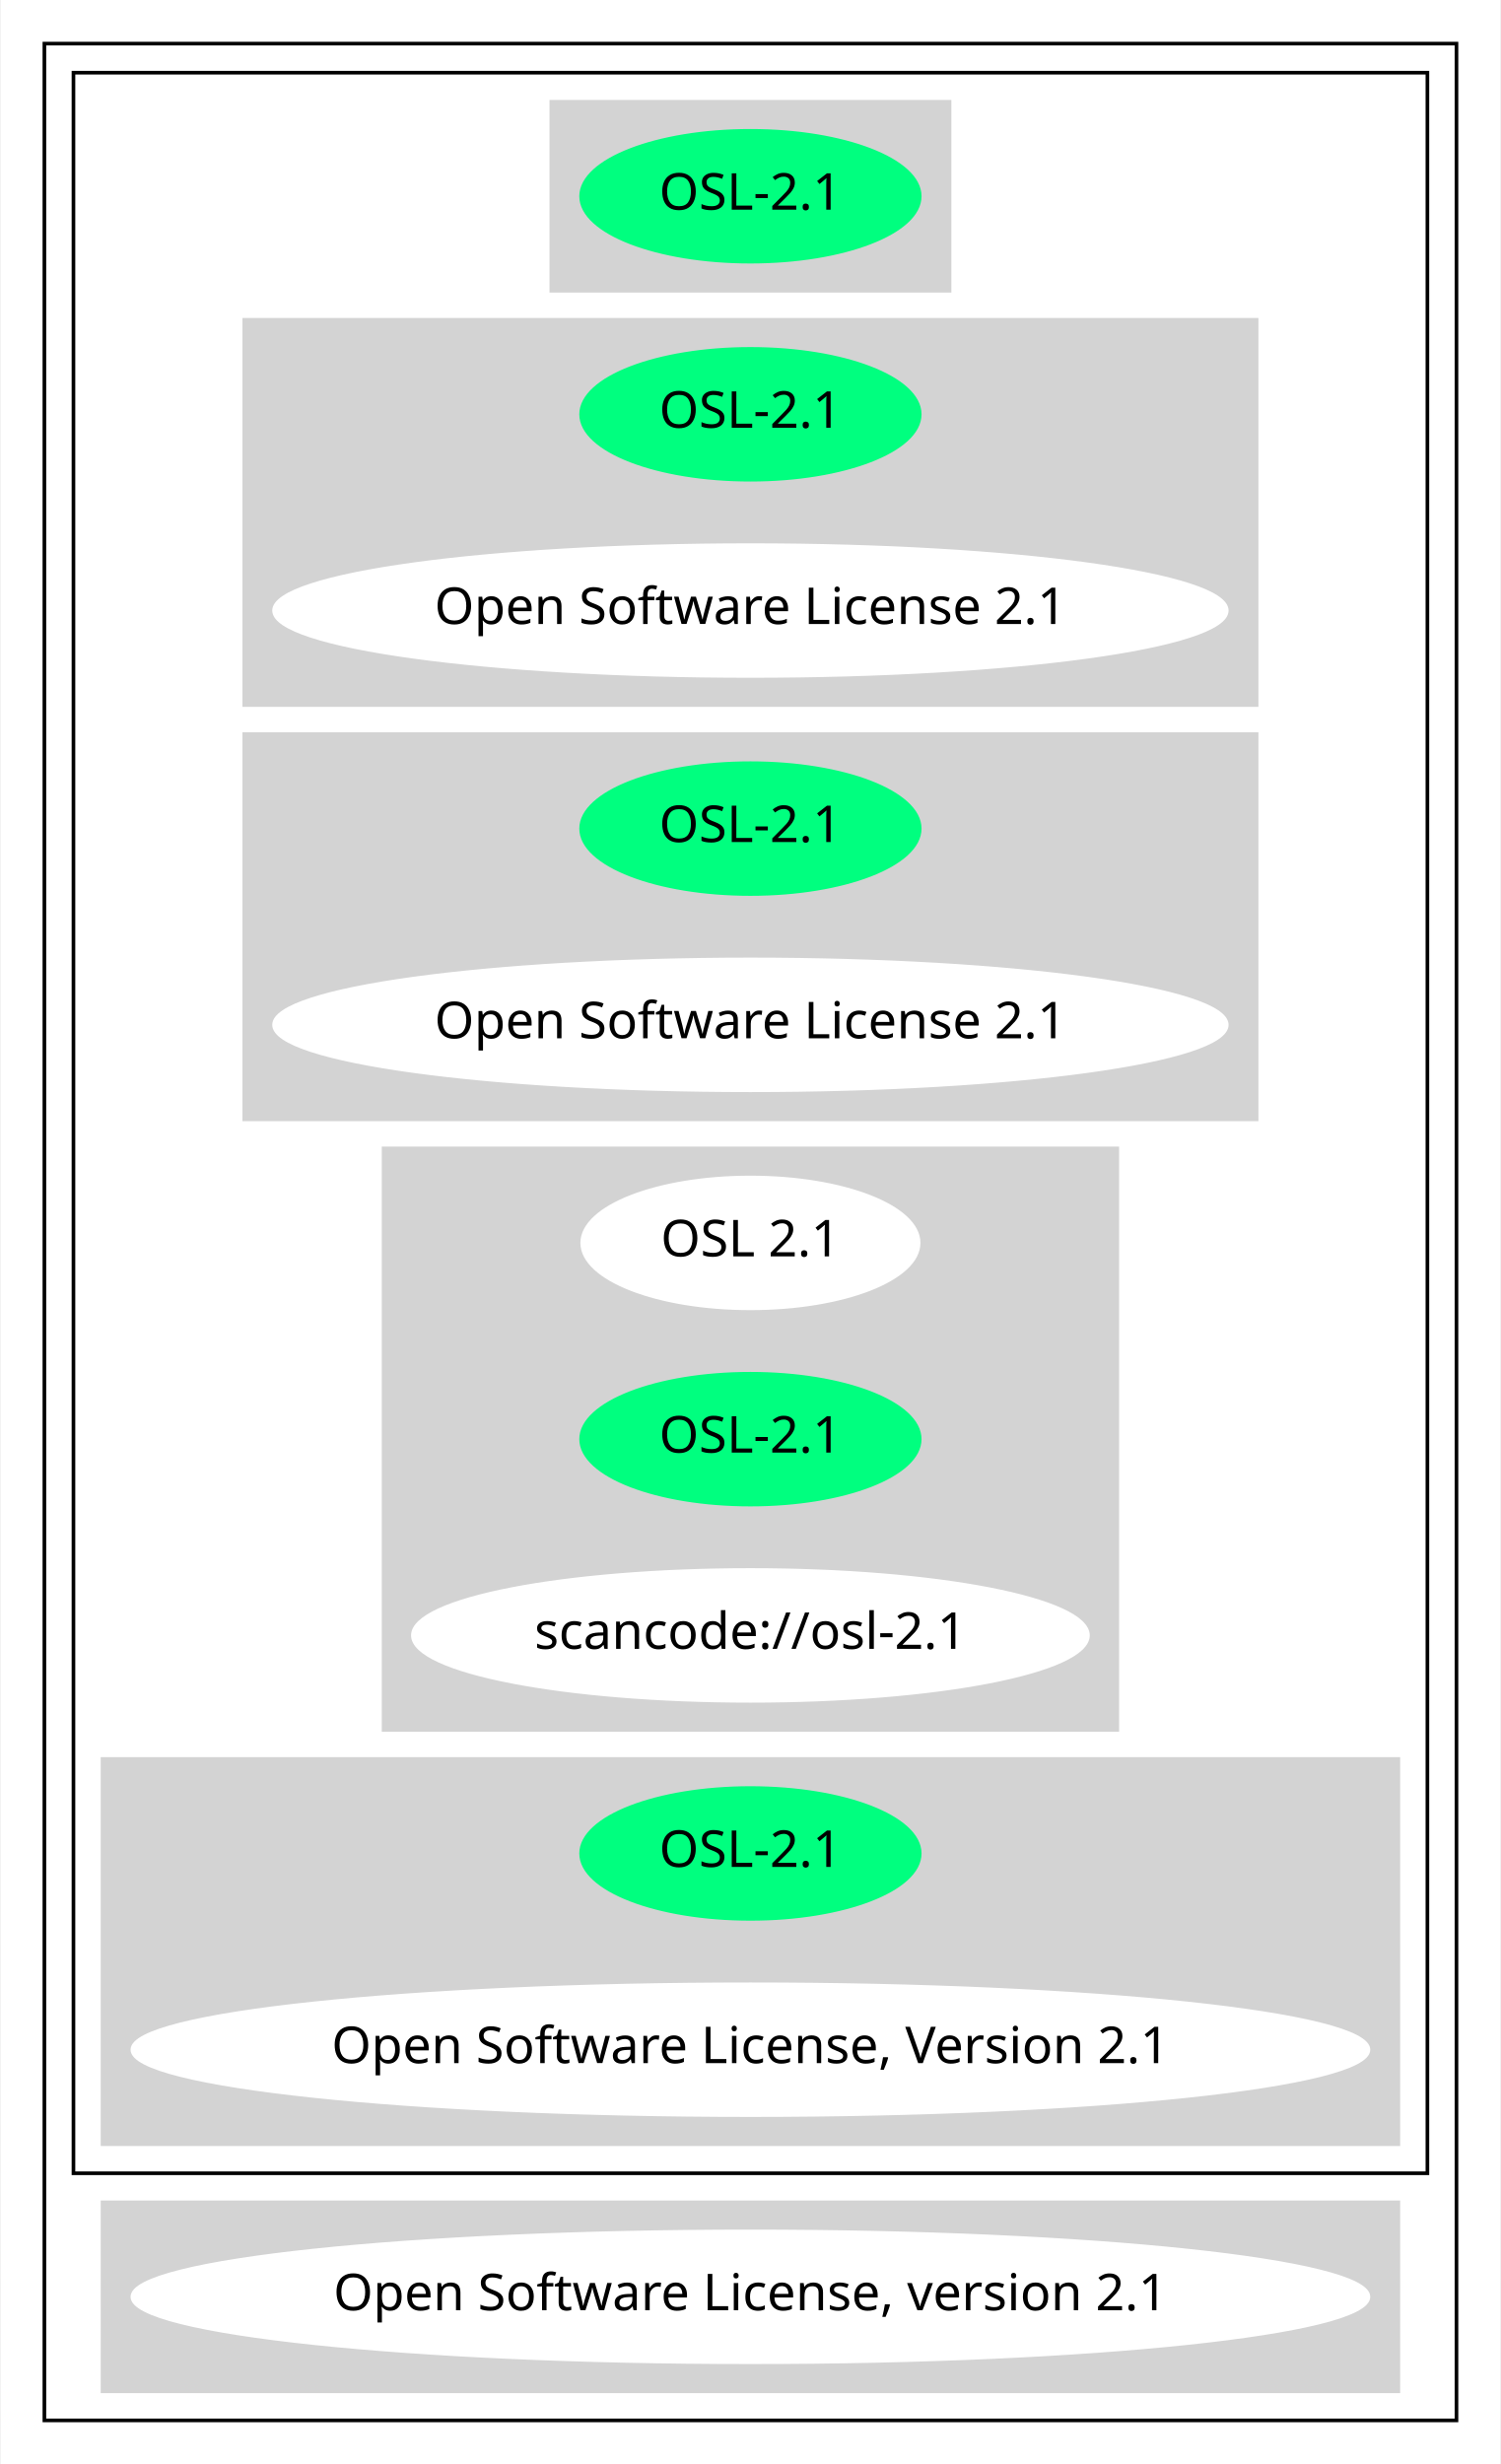
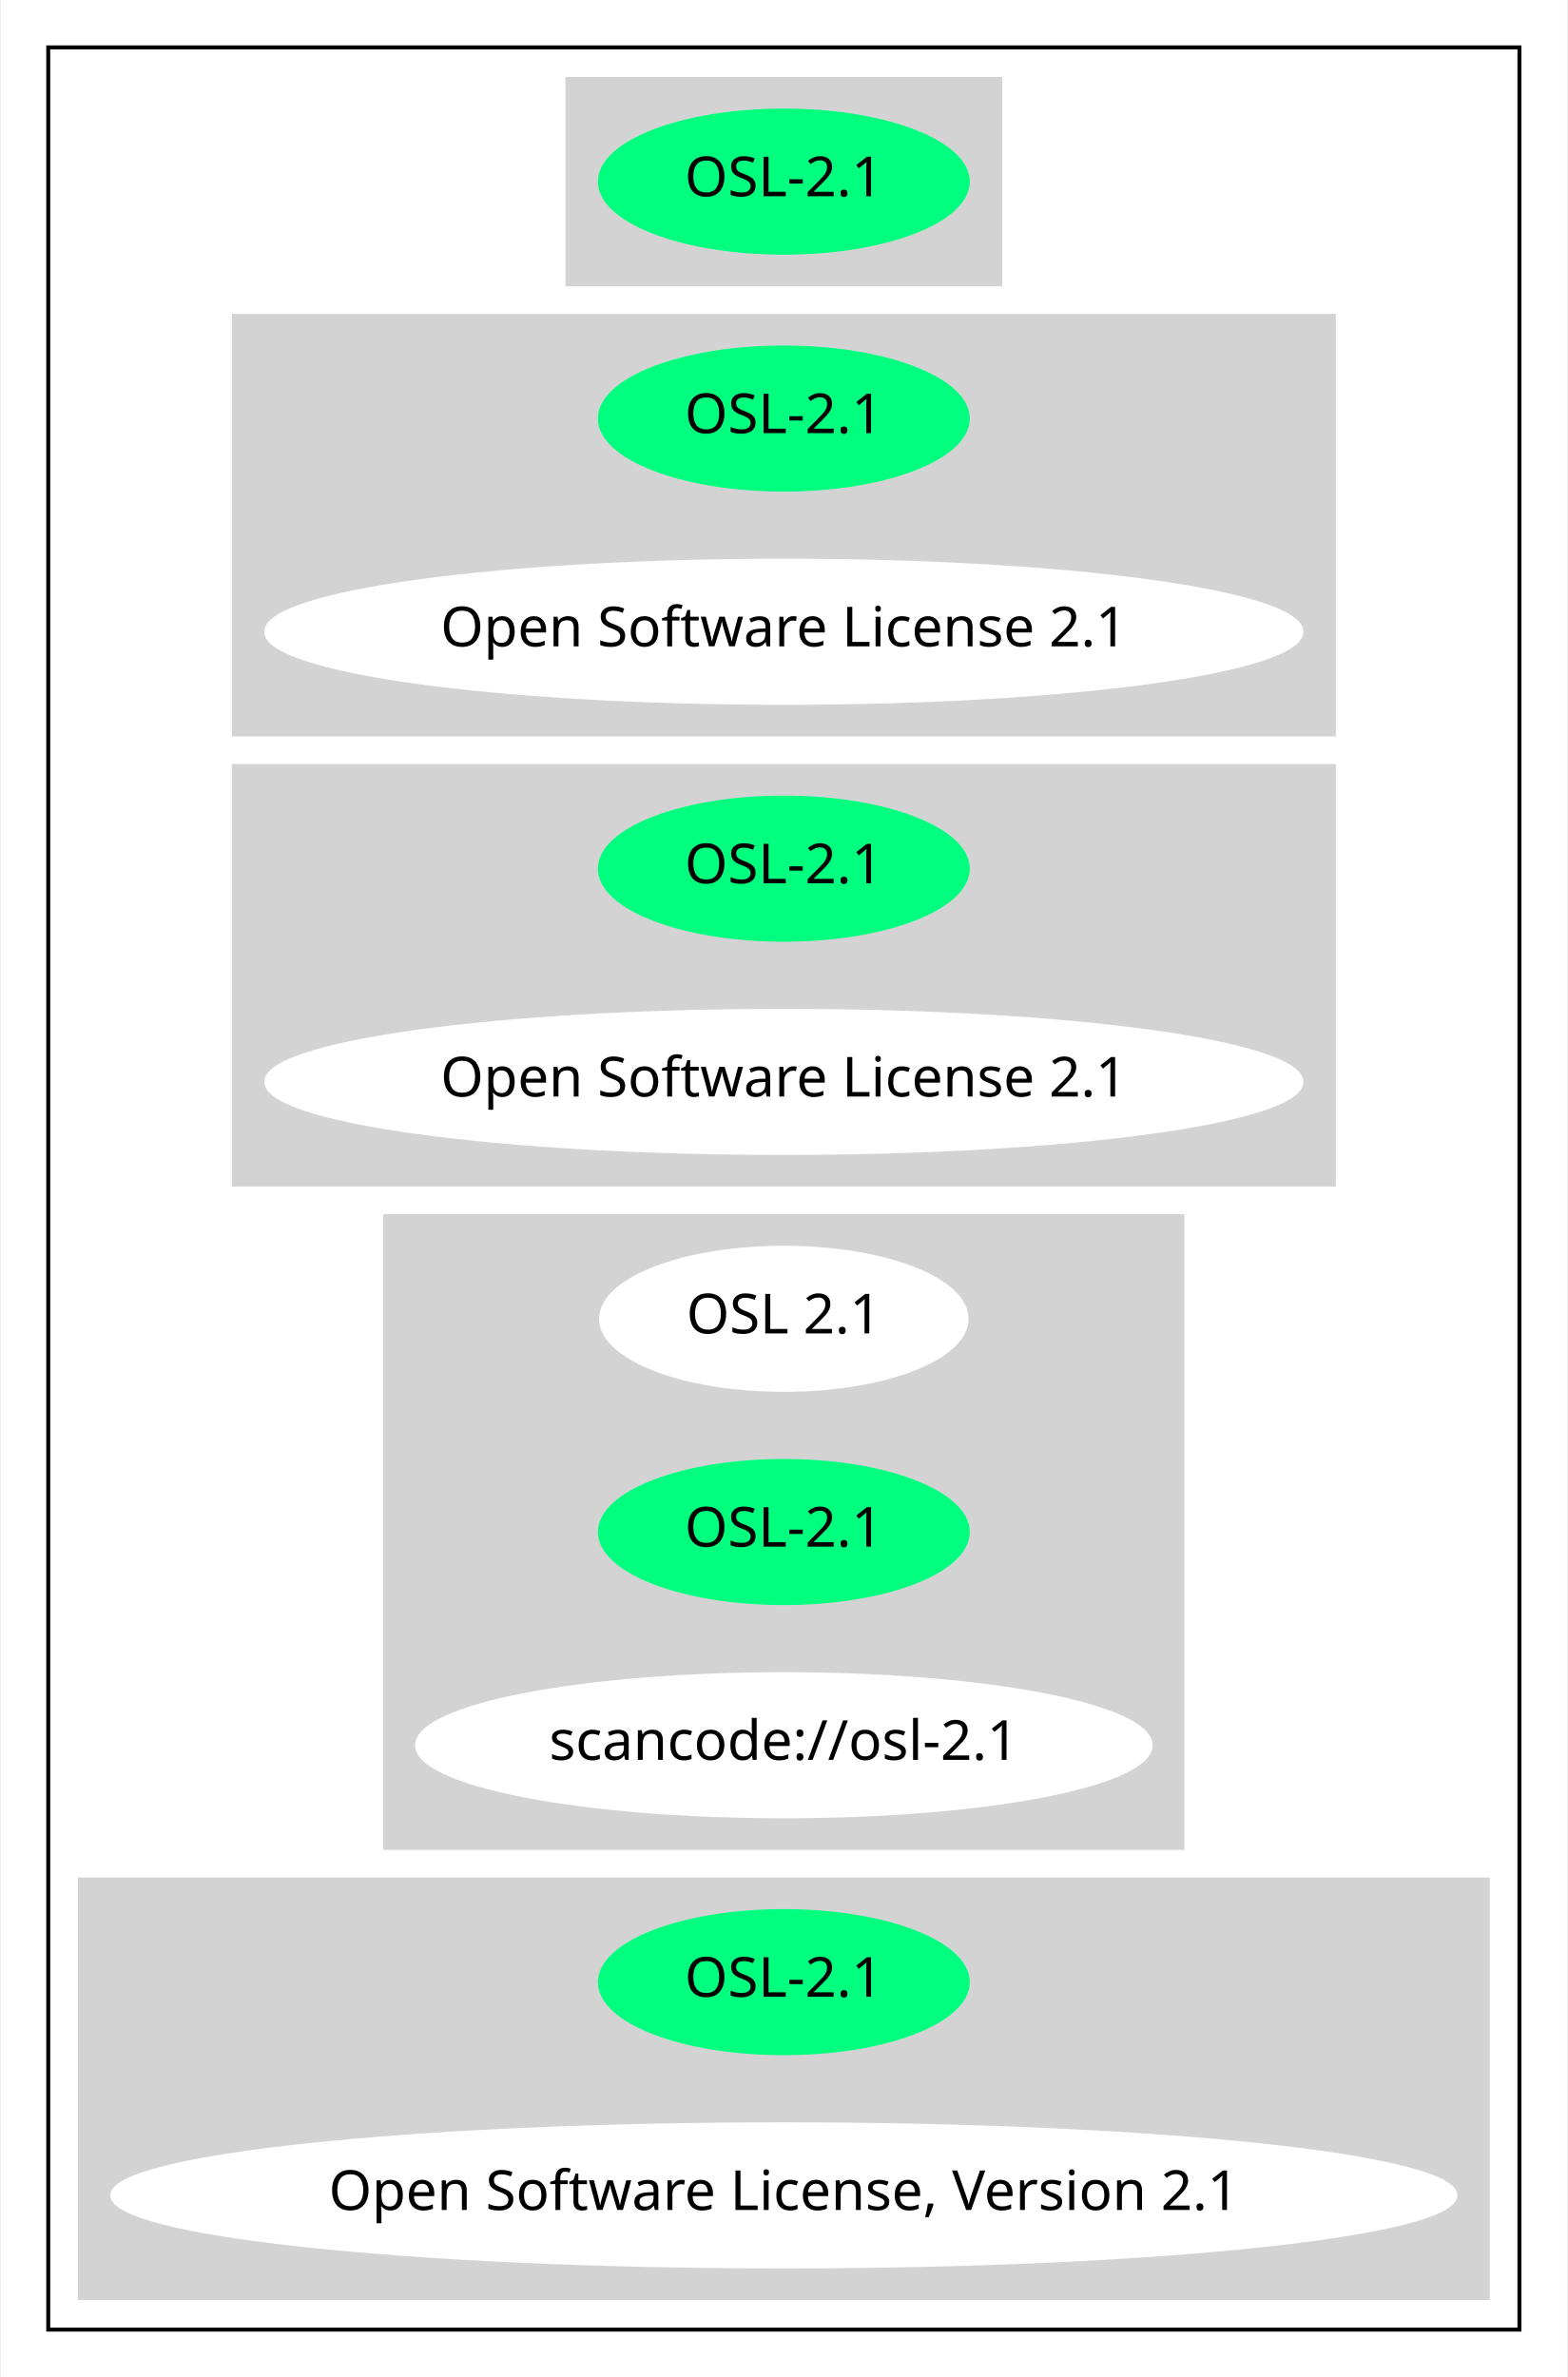
- <svg xmlns="http://www.w3.org/2000/svg" width="413pt" height="678pt" viewBox="0.00 0.00 412.57 678.00">
-   <g id="graph0" class="graph" transform="scale(1 1) rotate(0) translate(4 674)">
-     <polygon fill="white" stroke="transparent" points="-4,4 -4,-674 408.57,-674 408.57,4 -4,4" />
+ <svg xmlns="http://www.w3.org/2000/svg" width="397pt" height="602pt" viewBox="0.00 0.00 396.57 602.00">
+   <g id="graph0" class="graph" transform="scale(1 1) rotate(0) translate(4 598)">
+     <polygon fill="white" stroke="transparent" points="-4,4 -4,-598 392.57,-598 392.57,4 -4,4" />
    <g id="clust1" class="cluster">
-       <polygon fill="none" stroke="black" points="8,-8 8,-662 396.57,-662 396.57,-8 8,-8" />
+       <polygon fill="none" stroke="black" points="8,-8 8,-586 380.57,-586 380.57,-8 8,-8" />
    </g>
    <g id="clust2" class="cluster">
-       <polygon fill="none" stroke="black" points="16,-76 16,-654 388.57,-654 388.57,-76 16,-76" />
+       <polygon fill="lightgray" stroke="lightgray" points="139.49,-526 139.49,-578 249.08,-578 249.08,-526 139.49,-526" />
    </g>
    <g id="clust3" class="cluster">
-       <polygon fill="lightgray" stroke="lightgray" points="147.49,-594 147.49,-646 257.08,-646 257.08,-594 147.49,-594" />
+       <polygon fill="lightgray" stroke="lightgray" points="55,-412 55,-518 333.57,-518 333.57,-412 55,-412" />
    </g>
    <g id="clust4" class="cluster">
-       <polygon fill="lightgray" stroke="lightgray" points="63,-480 63,-586 341.57,-586 341.57,-480 63,-480" />
+       <polygon fill="lightgray" stroke="lightgray" points="55,-298 55,-404 333.57,-404 333.57,-298 55,-298" />
    </g>
    <g id="clust5" class="cluster">
-       <polygon fill="lightgray" stroke="lightgray" points="63,-366 63,-472 341.57,-472 341.57,-366 63,-366" />
+       <polygon fill="lightgray" stroke="lightgray" points="93.34,-130 93.34,-290 295.23,-290 295.23,-130 93.34,-130" />
    </g>
    <g id="clust6" class="cluster">
-       <polygon fill="lightgray" stroke="lightgray" points="101.34,-198 101.34,-358 303.23,-358 303.23,-198 101.34,-198" />
-     </g>
-     <g id="clust7" class="cluster">
-       <polygon fill="lightgray" stroke="lightgray" points="24,-84 24,-190 380.57,-190 380.57,-84 24,-84" />
-     </g>
-     <g id="clust8" class="cluster">
-       <polygon fill="lightgray" stroke="lightgray" points="24,-16 24,-68 380.57,-68 380.57,-16 24,-16" />
+       <polygon fill="lightgray" stroke="lightgray" points="16,-16 16,-122 372.57,-122 372.57,-16 16,-16" />
    </g>
    <g id="node1" class="node">
-       <ellipse fill="springgreen" stroke="springgreen" cx="202.28" cy="-620" rx="46.59" ry="18" />
-       <text text-anchor="middle" x="202.28" y="-616.3" font-family="Times-Roman" font-size="14.00">OSL-2.1</text>
+       <ellipse fill="springgreen" stroke="springgreen" cx="194.28" cy="-552" rx="46.59" ry="18" />
+       <text text-anchor="middle" x="194.28" y="-548.3" font-family="Times-Roman" font-size="14.00">OSL-2.1</text>
    </g>
    <g id="node2" class="node">
-       <ellipse fill="springgreen" stroke="springgreen" cx="202.28" cy="-560" rx="46.59" ry="18" />
-       <text text-anchor="middle" x="202.28" y="-556.3" font-family="Times-Roman" font-size="14.00">OSL-2.1</text>
+       <ellipse fill="springgreen" stroke="springgreen" cx="194.28" cy="-492" rx="46.59" ry="18" />
+       <text text-anchor="middle" x="194.28" y="-488.3" font-family="Times-Roman" font-size="14.00">OSL-2.1</text>
    </g>
    <g id="node3" class="node">
-       <ellipse fill="white" stroke="white" cx="202.28" cy="-506" rx="131.08" ry="18" />
-       <text text-anchor="middle" x="202.28" y="-502.3" font-family="Times-Roman" font-size="14.00">Open Software License 2.1</text>
+       <ellipse fill="white" stroke="white" cx="194.28" cy="-438" rx="131.08" ry="18" />
+       <text text-anchor="middle" x="194.28" y="-434.3" font-family="Times-Roman" font-size="14.00">Open Software License 2.1</text>
    </g>
    <g id="node4" class="node">
-       <ellipse fill="springgreen" stroke="springgreen" cx="202.28" cy="-446" rx="46.59" ry="18" />
-       <text text-anchor="middle" x="202.28" y="-442.3" font-family="Times-Roman" font-size="14.00">OSL-2.1</text>
+       <ellipse fill="springgreen" stroke="springgreen" cx="194.28" cy="-378" rx="46.59" ry="18" />
+       <text text-anchor="middle" x="194.28" y="-374.3" font-family="Times-Roman" font-size="14.00">OSL-2.1</text>
    </g>
    <g id="node5" class="node">
-       <ellipse fill="white" stroke="white" cx="202.28" cy="-392" rx="131.08" ry="18" />
-       <text text-anchor="middle" x="202.28" y="-388.3" font-family="Times-Roman" font-size="14.00">Open Software License 2.1</text>
+       <ellipse fill="white" stroke="white" cx="194.28" cy="-324" rx="131.08" ry="18" />
+       <text text-anchor="middle" x="194.28" y="-320.3" font-family="Times-Roman" font-size="14.00">Open Software License 2.1</text>
    </g>
    <g id="node6" class="node">
-       <ellipse fill="white" stroke="white" cx="202.28" cy="-332" rx="46.29" ry="18" />
-       <text text-anchor="middle" x="202.28" y="-328.3" font-family="Times-Roman" font-size="14.00">OSL 2.1</text>
+       <ellipse fill="white" stroke="white" cx="194.28" cy="-264" rx="46.29" ry="18" />
+       <text text-anchor="middle" x="194.28" y="-260.3" font-family="Times-Roman" font-size="14.00">OSL 2.1</text>
    </g>
    <g id="node7" class="node">
-       <ellipse fill="springgreen" stroke="springgreen" cx="202.28" cy="-278" rx="46.59" ry="18" />
-       <text text-anchor="middle" x="202.28" y="-274.3" font-family="Times-Roman" font-size="14.00">OSL-2.1</text>
+       <ellipse fill="springgreen" stroke="springgreen" cx="194.28" cy="-210" rx="46.59" ry="18" />
+       <text text-anchor="middle" x="194.28" y="-206.3" font-family="Times-Roman" font-size="14.00">OSL-2.1</text>
    </g>
    <g id="node8" class="node">
-       <ellipse fill="white" stroke="white" cx="202.28" cy="-224" rx="92.88" ry="18" />
-       <text text-anchor="middle" x="202.28" y="-220.3" font-family="Times-Roman" font-size="14.00">scancode://osl-2.1</text>
+       <ellipse fill="white" stroke="white" cx="194.28" cy="-156" rx="92.88" ry="18" />
+       <text text-anchor="middle" x="194.28" y="-152.3" font-family="Times-Roman" font-size="14.00">scancode://osl-2.1</text>
    </g>
    <g id="node9" class="node">
-       <ellipse fill="springgreen" stroke="springgreen" cx="202.28" cy="-164" rx="46.59" ry="18" />
-       <text text-anchor="middle" x="202.28" y="-160.3" font-family="Times-Roman" font-size="14.00">OSL-2.1</text>
+       <ellipse fill="springgreen" stroke="springgreen" cx="194.28" cy="-96" rx="46.59" ry="18" />
+       <text text-anchor="middle" x="194.28" y="-92.3" font-family="Times-Roman" font-size="14.00">OSL-2.1</text>
    </g>
    <g id="node10" class="node">
-       <ellipse fill="white" stroke="white" cx="202.28" cy="-110" rx="170.07" ry="18" />
-       <text text-anchor="middle" x="202.28" y="-106.3" font-family="Times-Roman" font-size="14.00">Open Software License, Version 2.1</text>
-     </g>
-     <g id="node11" class="node">
-       <ellipse fill="white" stroke="white" cx="202.28" cy="-42" rx="170.07" ry="18" />
-       <text text-anchor="middle" x="202.28" y="-38.3" font-family="Times-Roman" font-size="14.00">Open Software License, version 2.1</text>
+       <ellipse fill="white" stroke="white" cx="194.28" cy="-42" rx="170.07" ry="18" />
+       <text text-anchor="middle" x="194.28" y="-38.3" font-family="Times-Roman" font-size="14.00">Open Software License, Version 2.1</text>
    </g>
  </g>
</svg>
